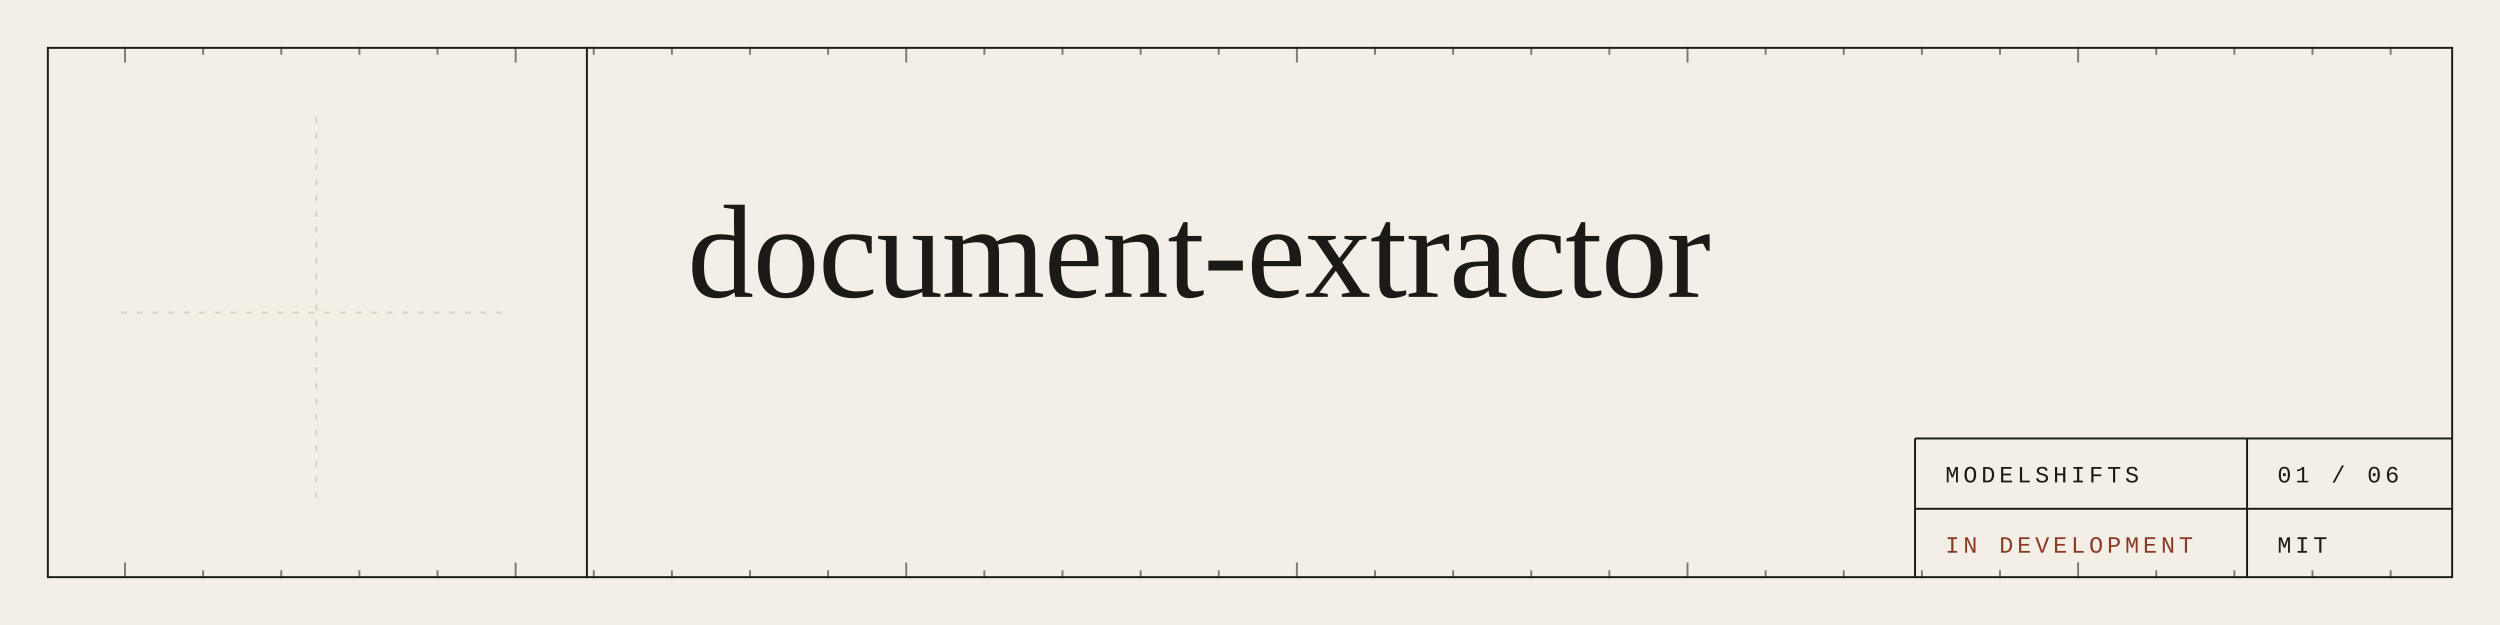
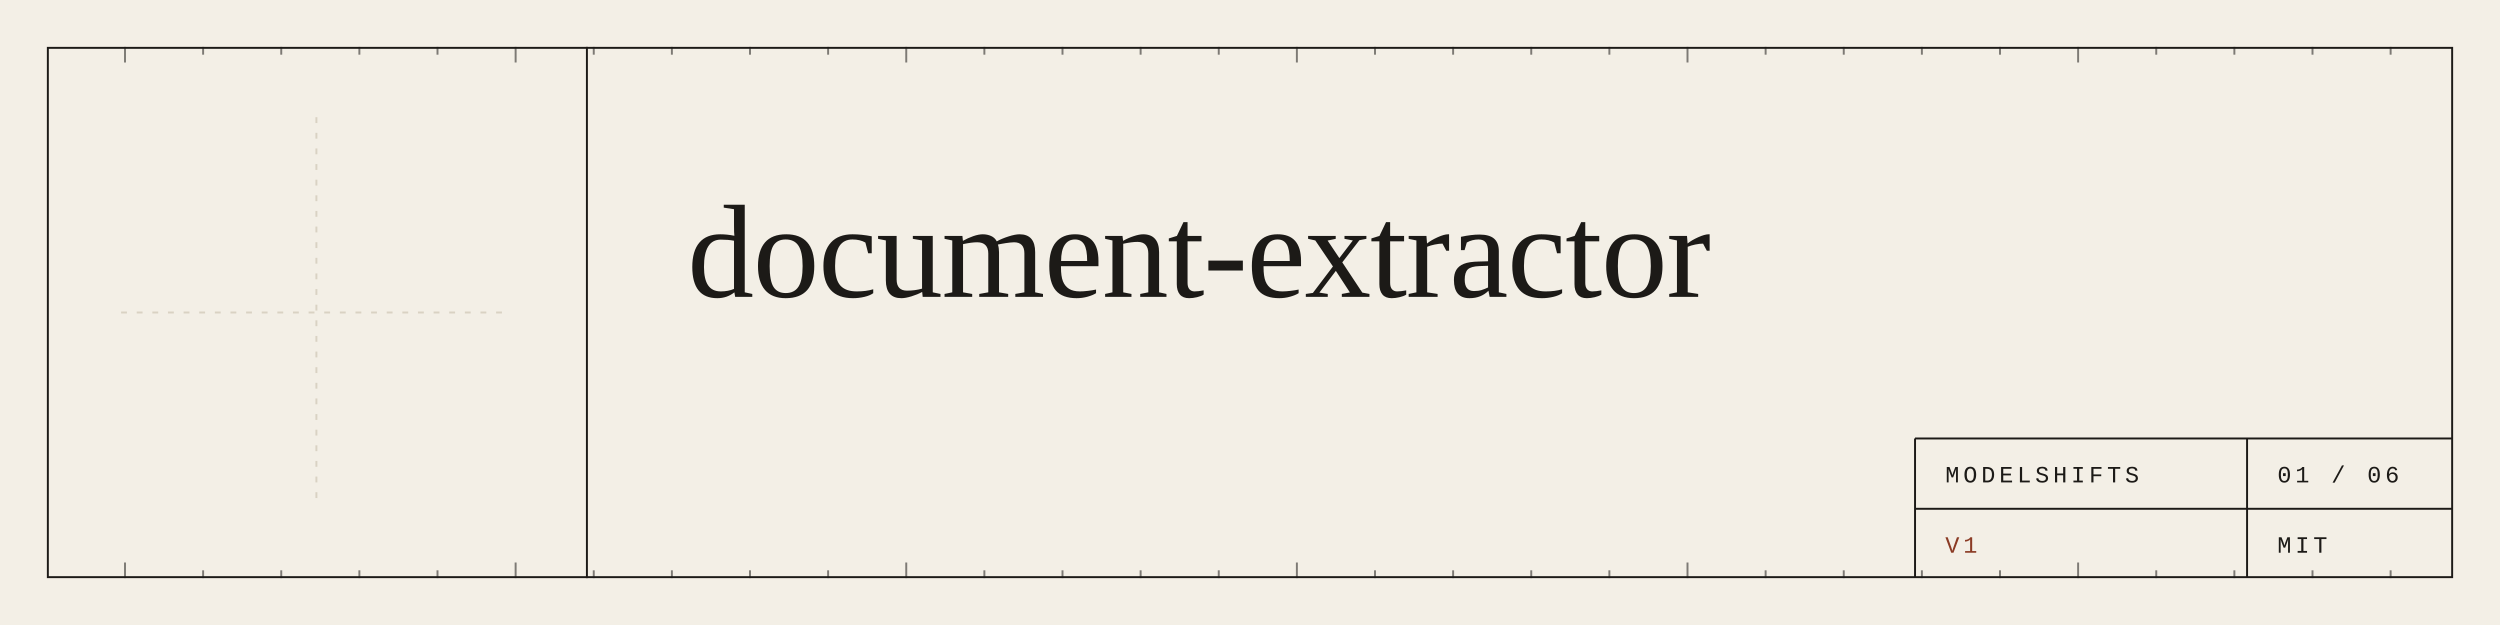
<svg xmlns="http://www.w3.org/2000/svg" width="1280" height="320" viewBox="0 0 1280 320" role="img" aria-label="document-extractor by Modelshifts">
  <style>
    .d{fill:none;stroke-linecap:round;stroke-linejoin:round;stroke-dasharray:1 2;stroke-dashoffset:1.02;opacity:0;animation:draw 10s cubic-bezier(.6,.05,.3,1) infinite}
    .u{stroke-dasharray:1 2;stroke-dashoffset:1.02;opacity:0;animation:draw 10s cubic-bezier(.6,.05,.3,1) infinite;animation-delay:2.4s}
    .t{opacity:0;animation:fade 10s ease infinite}
    @keyframes draw{0%{stroke-dashoffset:1.02;opacity:0}2%{opacity:1}16%{stroke-dashoffset:0}82%{stroke-dashoffset:0;opacity:1}92%,100%{stroke-dashoffset:0;opacity:0}}
    @keyframes fade{0%{opacity:0}8%,84%{opacity:1}94%,100%{opacity:0}}
    @media (prefers-reduced-motion: reduce){.d,.u,.t{animation:none;opacity:1;stroke-dashoffset:0}}
  </style>
  <rect width="1280" height="320" fill="#f3efe6" />
  <rect x="24.5" y="24.5" width="1231" height="271" fill="none" stroke="#1c1a17" stroke-width="1" />
  <path d="M64 24 v8 M64 296 v-8M104 24 v4 M104 296 v-4M144 24 v4 M144 296 v-4M184 24 v4 M184 296 v-4M224 24 v4 M224 296 v-4M264 24 v8 M264 296 v-8M304 24 v4 M304 296 v-4M344 24 v4 M344 296 v-4M384 24 v4 M384 296 v-4M424 24 v4 M424 296 v-4M464 24 v8 M464 296 v-8M504 24 v4 M504 296 v-4M544 24 v4 M544 296 v-4M584 24 v4 M584 296 v-4M624 24 v4 M624 296 v-4M664 24 v8 M664 296 v-8M704 24 v4 M704 296 v-4M744 24 v4 M744 296 v-4M784 24 v4 M784 296 v-4M824 24 v4 M824 296 v-4M864 24 v8 M864 296 v-8M904 24 v4 M904 296 v-4M944 24 v4 M944 296 v-4M984 24 v4 M984 296 v-4M1024 24 v4 M1024 296 v-4M1064 24 v8 M1064 296 v-8M1104 24 v4 M1104 296 v-4M1144 24 v4 M1144 296 v-4M1184 24 v4 M1184 296 v-4M1224 24 v4 M1224 296 v-4" stroke="#1c1a17" stroke-width="1" opacity=".55" />
  <path d="M300.5 24 V296" stroke="#1c1a17" stroke-width="1" />
  <g fill="none" stroke="#d9d2c3" stroke-width="1">
    <path d="M62 160 H262 M162 60 V260" stroke-dasharray="3 5" />
  </g>
  <g transform="translate(62 60)">
    <path class="d" style="animation-delay:0.15s" pathLength="1" d="M40 20 H128 L160 52 V180 H40 Z" stroke="#1c1a17" stroke-width="2.2" />
    <path class="d" style="animation-delay:0.37s" pathLength="1" d="M128 20 V52 H160" stroke="#1c1a17" stroke-width="2.2" />
    <path class="d" style="animation-delay:0.59s" pathLength="1" d="M60 72 H112" stroke="#1c1a17" stroke-width="2.2" />
    <path class="d" style="animation-delay:0.81s" pathLength="1" d="M60 92 H140" stroke="#1c1a17" stroke-width="2.2" />
    <path class="d" style="animation-delay:1.03s" pathLength="1" d="M60 112 H140" stroke="#1c1a17" stroke-width="2.2" />
    <path class="d" style="animation-delay:1.25s" pathLength="1" d="M60 152 H120" stroke="#1c1a17" stroke-width="2.2" />
    <path class="d" style="animation-delay:1.47s" pathLength="1" d="M56 124 H144 V140 H56 Z" stroke="#8a3a24" stroke-width="2.6" />
    <path class="d" style="animation-delay:1.69s" pathLength="1" d="M144 132 H186" stroke="#8a3a24" stroke-width="2.6" />
    <path class="d" style="animation-delay:1.91s" pathLength="1" d="M186 124 V140" stroke="#8a3a24" stroke-width="2.6" />
  </g>
  <text x="352" y="152" font-family="Georgia, 'Times New Roman', Times, serif" font-size="68" fill="#1c1a17" letter-spacing="-0.5">document-extractor</text>
  <path class="u" pathLength="1" d="M354 184 H474" stroke="#8a3a24" stroke-width="3" fill="none" stroke-linecap="round" />
  <text class="t" style="animation-delay:2.6s" x="354" y="226" font-family="'SFMono-Regular', Menlo, Consolas, 'Liberation Mono', monospace" font-size="15" fill="#8a3a24" letter-spacing="3">DOCUMENTS</text>
  <g font-family="'SFMono-Regular', Menlo, Consolas, 'Liberation Mono', monospace" font-size="12" fill="#1c1a17" letter-spacing="2">
    <path d="M980.5 224.5 H1255.5 M980.5 224.5 V295.5 M1150.5 224.5 V295.5 M980.5 260.5 H1255.5" stroke="#1c1a17" stroke-width="1" fill="none" />
    <text x="996" y="247">MODELSHIFTS</text>
    <text x="1166" y="247">01 / 06</text>
-     <text x="996" y="283" fill="#8a3a24">IN DEVELOPMENT</text>
+     <text x="996" y="283" fill="#8a3a24">V1</text>
    <text x="1166" y="283">MIT</text>
  </g>
</svg>
